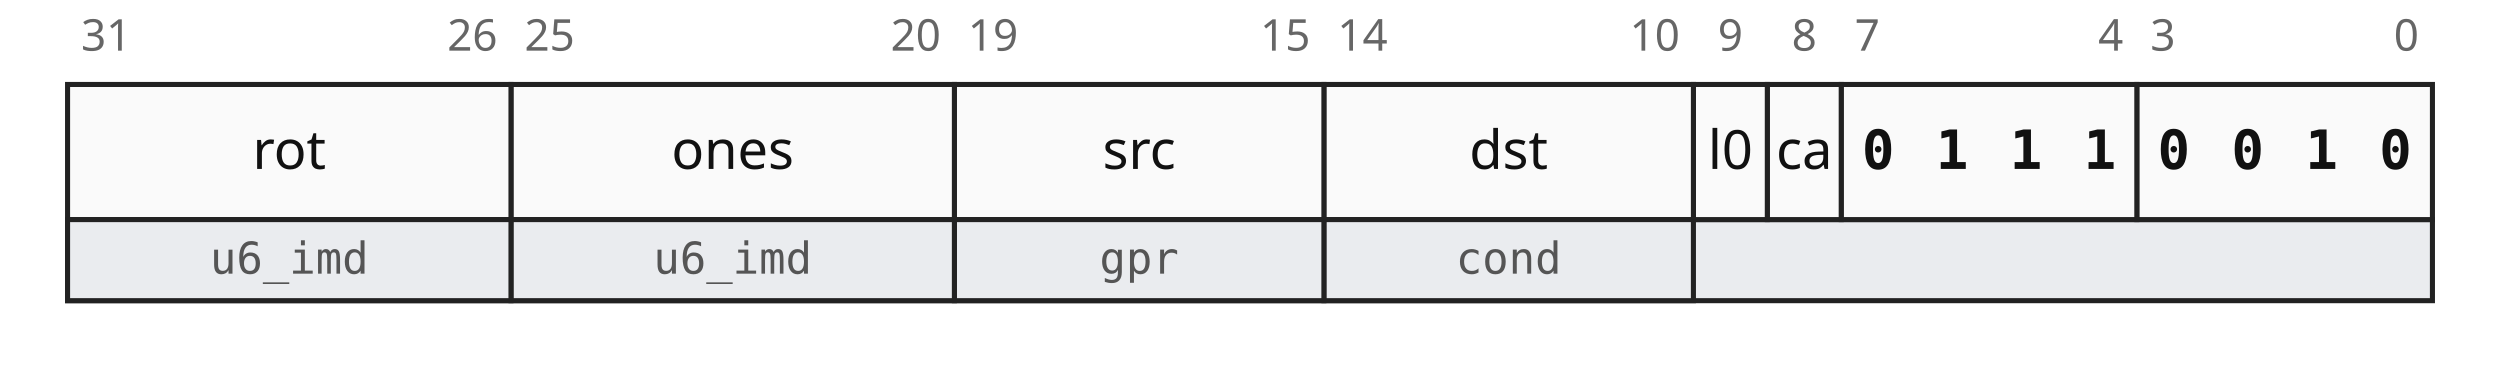
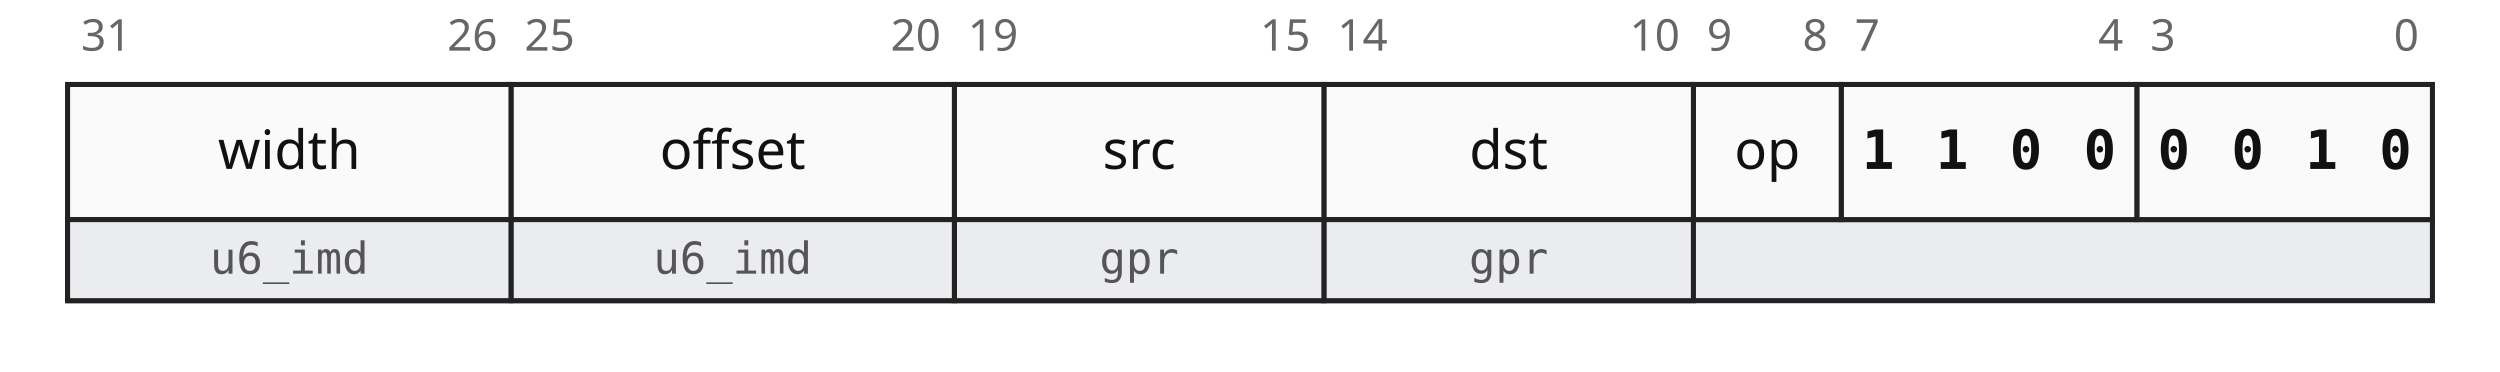
<svg xmlns="http://www.w3.org/2000/svg" width="100%" height="110" viewBox="-20 0 740 110">
  <style>
      /* Light Mode Styles */
      .bit-idx { font-family: sans-serif; font-size: 13px; fill: #666; }
      .content-fixed { font-family: monospace; font-size: 16px; font-weight: bold; text-anchor: middle; fill: #111; }
      .content-var { font-family: sans-serif; font-size: 16px; text-anchor: middle; fill: #111; }
      .field-type { font-family: monospace; font-size: 13px; text-anchor: middle; fill: #555; }
      
      .box-line { stroke: #222; stroke-width: 1.5; fill: #fafafa; }
      /* Second row background (slightly shaded) */
      .box-type { stroke: #222; stroke-width: 1.5; fill: #eaecef; } 
      
      /* Dark Mode Overrides */
      @media (prefers-color-scheme: dark) {
        .bit-idx { fill: #a0a0a0; }
        .content-fixed { fill: #e0e0e0; }
        .content-var { fill: #e0e0e0; }
        .field-type { fill: #a0a0a0; }
        
        .box-line { stroke: #a0a0a0; fill: #1e1e1e; }
        .box-type { stroke: #a0a0a0; fill: #2d3136; }
      }
    </style>
  <rect x="0" y="65" width="700" height="24" class="box-type" />
  <rect x="612.5" y="25" width="87.5" height="40" class="box-line" />
  <text x="616.5" y="15" text-anchor="start" class="bit-idx">3</text>
  <text x="696" y="15" text-anchor="end" class="bit-idx">0</text>
  <text x="623.438" y="50" class="content-fixed">0</text>
  <text x="645.312" y="50" class="content-fixed">0</text>
  <text x="667.188" y="50" class="content-fixed">1</text>
  <text x="689.062" y="50" class="content-fixed">0</text>
  <rect x="525" y="25" width="87.5" height="40" class="box-line" />
  <text x="529" y="15" text-anchor="start" class="bit-idx">7</text>
  <text x="608.5" y="15" text-anchor="end" class="bit-idx">4</text>
-   <text x="535.938" y="50" class="content-fixed">0</text>
+   <text x="535.938" y="50" class="content-fixed">1</text>
  <text x="557.812" y="50" class="content-fixed">1</text>
-   <text x="579.688" y="50" class="content-fixed">1</text>
-   <text x="601.562" y="50" class="content-fixed">1</text>
-   <rect x="503.125" y="25" width="21.875" height="40" class="box-line" />
-   <text x="514.062" y="15" text-anchor="middle" class="bit-idx">8</text>
-   <text x="514.062" y="50" class="content-var">ca</text>
-   <rect x="481.25" y="25" width="21.875" height="40" class="box-line" />
-   <text x="492.188" y="15" text-anchor="middle" class="bit-idx">9</text>
-   <text x="492.188" y="50" class="content-var">l0</text>
+   <text x="579.688" y="50" class="content-fixed">0</text>
+   <text x="601.562" y="50" class="content-fixed">0</text>
+   <rect x="481.25" y="25" width="43.75" height="40" class="box-line" />
+   <text x="485.25" y="15" text-anchor="start" class="bit-idx">9</text>
+   <text x="521" y="15" text-anchor="end" class="bit-idx">8</text>
+   <text x="503.125" y="50" class="content-var">op</text>
  <rect x="371.875" y="25" width="109.375" height="40" class="box-line" />
  <text x="375.875" y="15" text-anchor="start" class="bit-idx">14</text>
  <text x="477.25" y="15" text-anchor="end" class="bit-idx">10</text>
  <text x="426.562" y="50" class="content-var">dst</text>
  <rect x="371.875" y="65" width="109.375" height="24" class="box-type" />
-   <text x="426.562" y="81" class="field-type">cond</text>
+   <text x="426.562" y="81" class="field-type">gpr</text>
  <rect x="262.5" y="25" width="109.375" height="40" class="box-line" />
  <text x="266.5" y="15" text-anchor="start" class="bit-idx">19</text>
  <text x="367.875" y="15" text-anchor="end" class="bit-idx">15</text>
  <text x="317.188" y="50" class="content-var">src</text>
  <rect x="262.5" y="65" width="109.375" height="24" class="box-type" />
  <text x="317.188" y="81" class="field-type">gpr</text>
  <rect x="131.25" y="25" width="131.25" height="40" class="box-line" />
  <text x="135.25" y="15" text-anchor="start" class="bit-idx">25</text>
  <text x="258.5" y="15" text-anchor="end" class="bit-idx">20</text>
-   <text x="196.875" y="50" class="content-var">ones</text>
+   <text x="196.875" y="50" class="content-var">offset</text>
  <rect x="131.25" y="65" width="131.25" height="24" class="box-type" />
  <text x="196.875" y="81" class="field-type">u6_imd</text>
  <rect x="0" y="25" width="131.25" height="40" class="box-line" />
  <text x="4" y="15" text-anchor="start" class="bit-idx">31</text>
  <text x="127.25" y="15" text-anchor="end" class="bit-idx">26</text>
-   <text x="65.625" y="50" class="content-var">rot</text>
+   <text x="65.625" y="50" class="content-var">width</text>
  <rect x="0" y="65" width="131.25" height="24" class="box-type" />
  <text x="65.625" y="81" class="field-type">u6_imd</text>
</svg>
